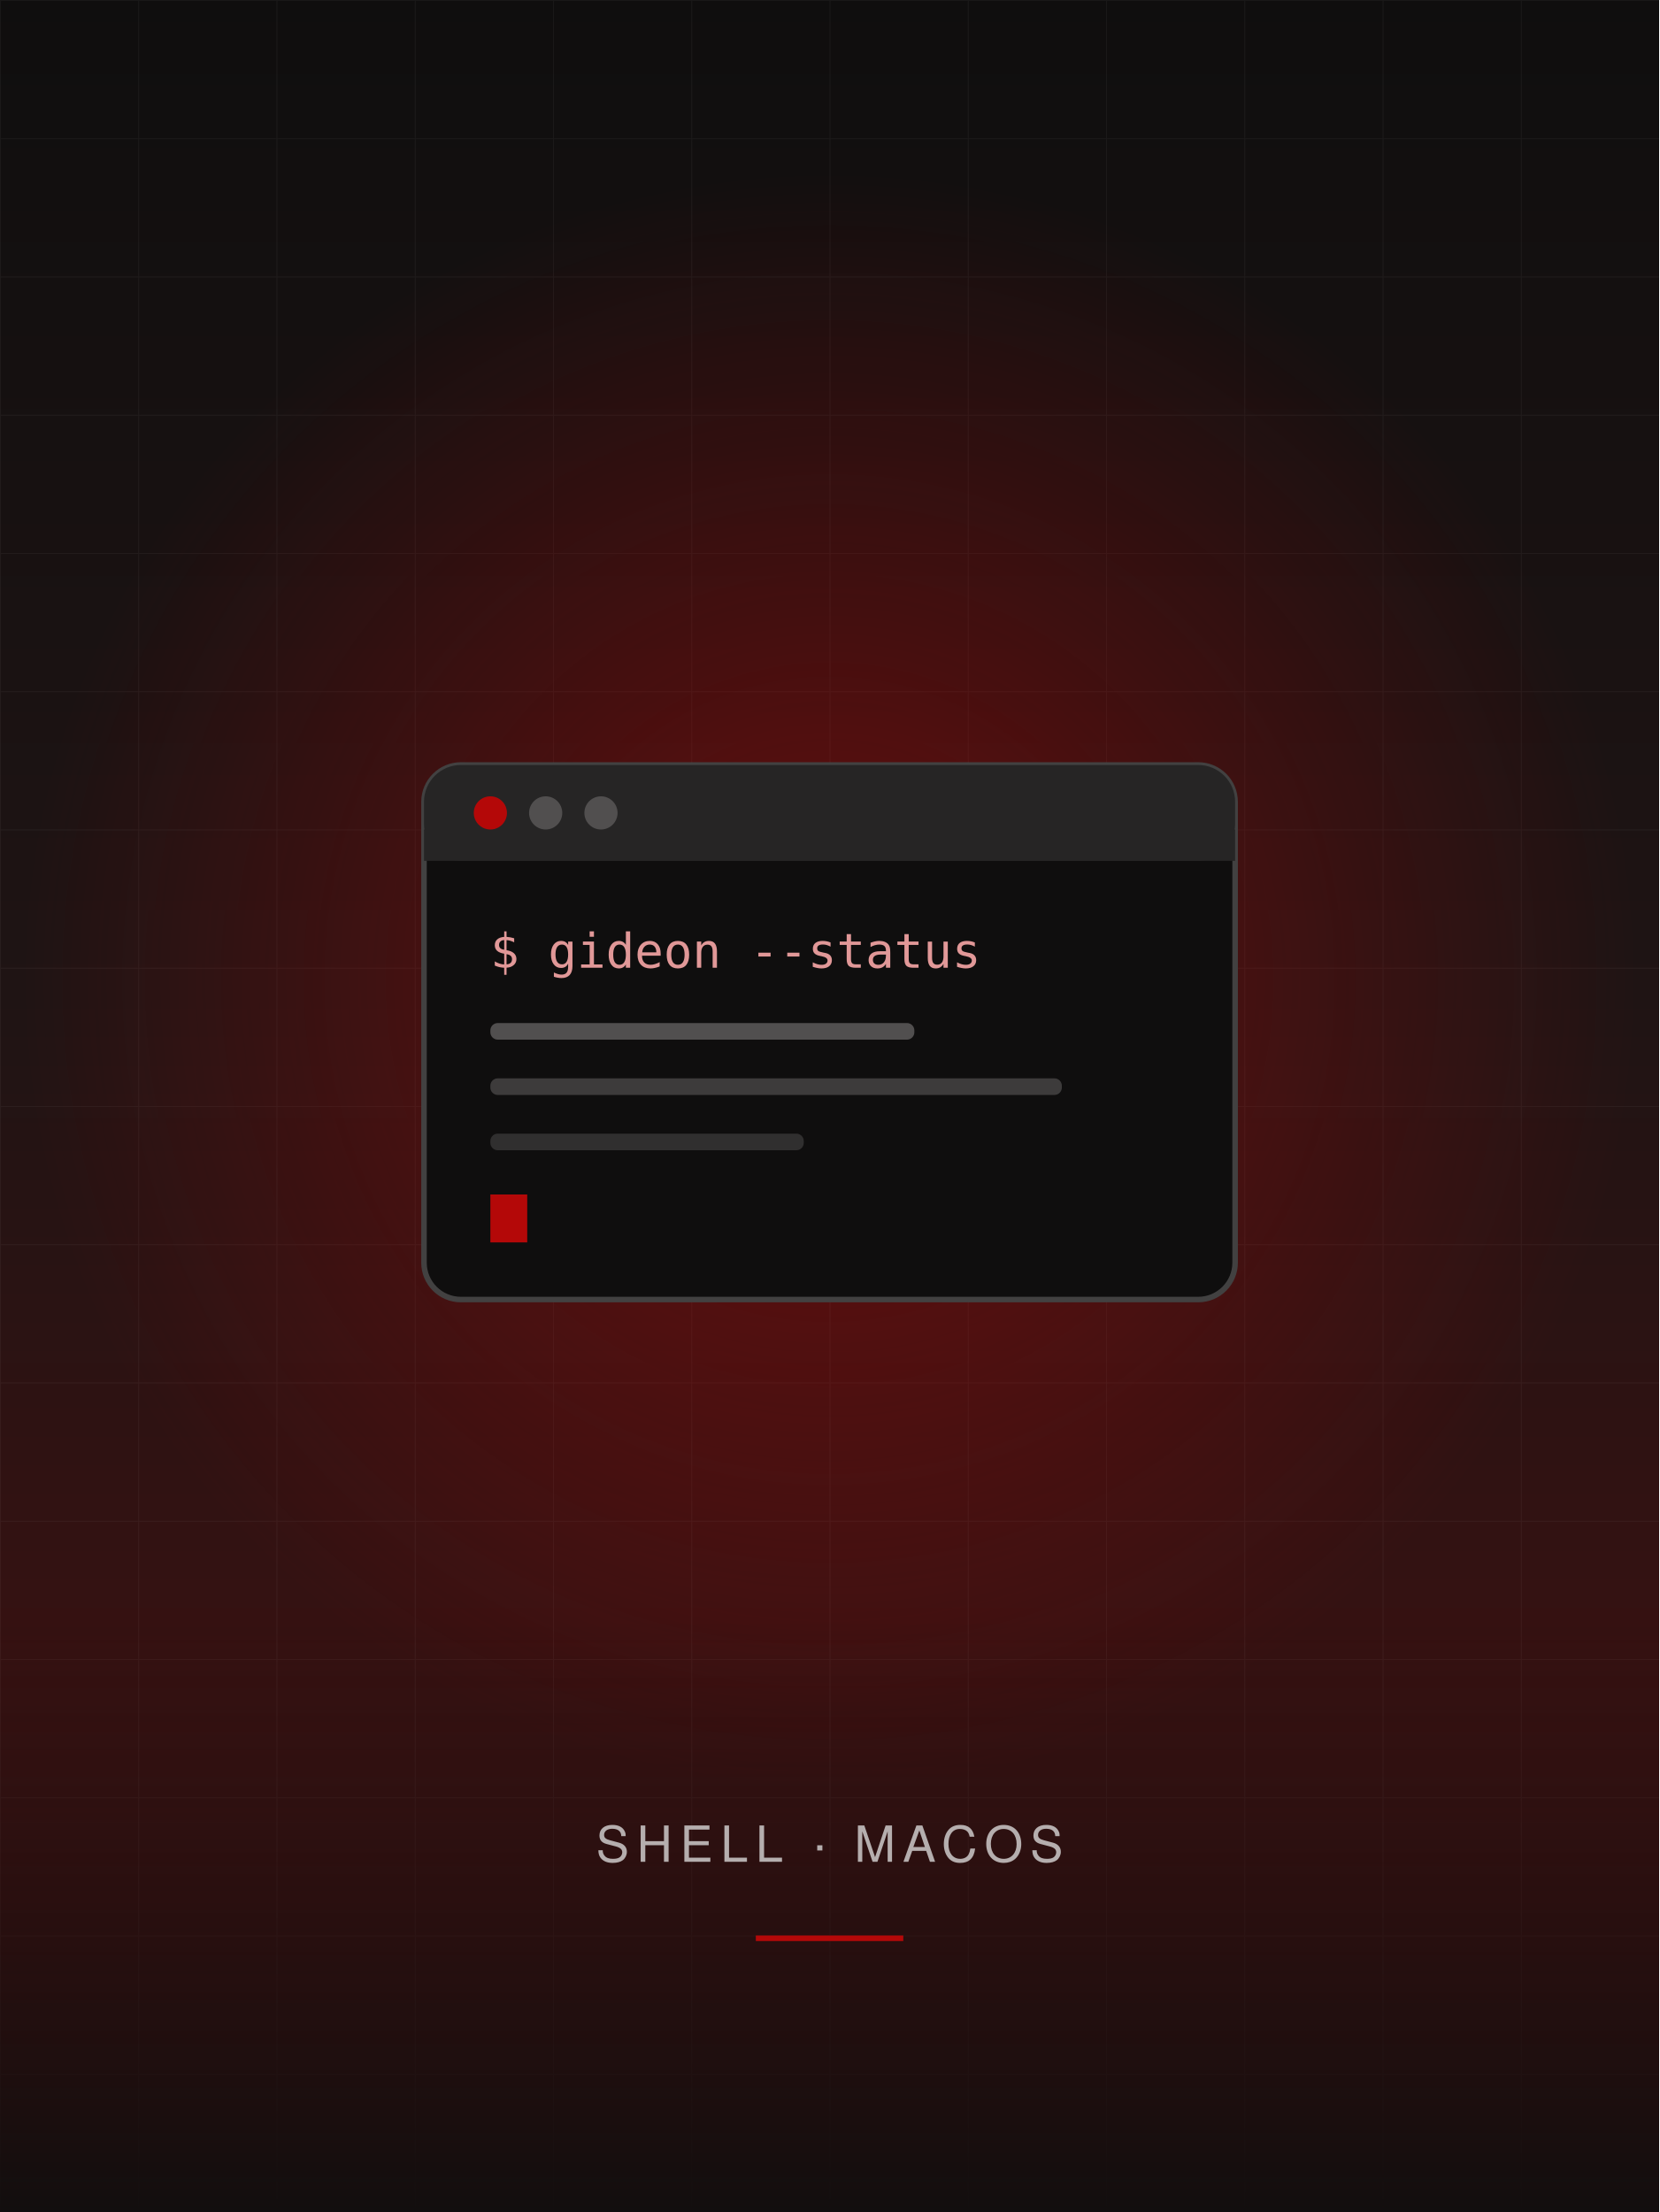
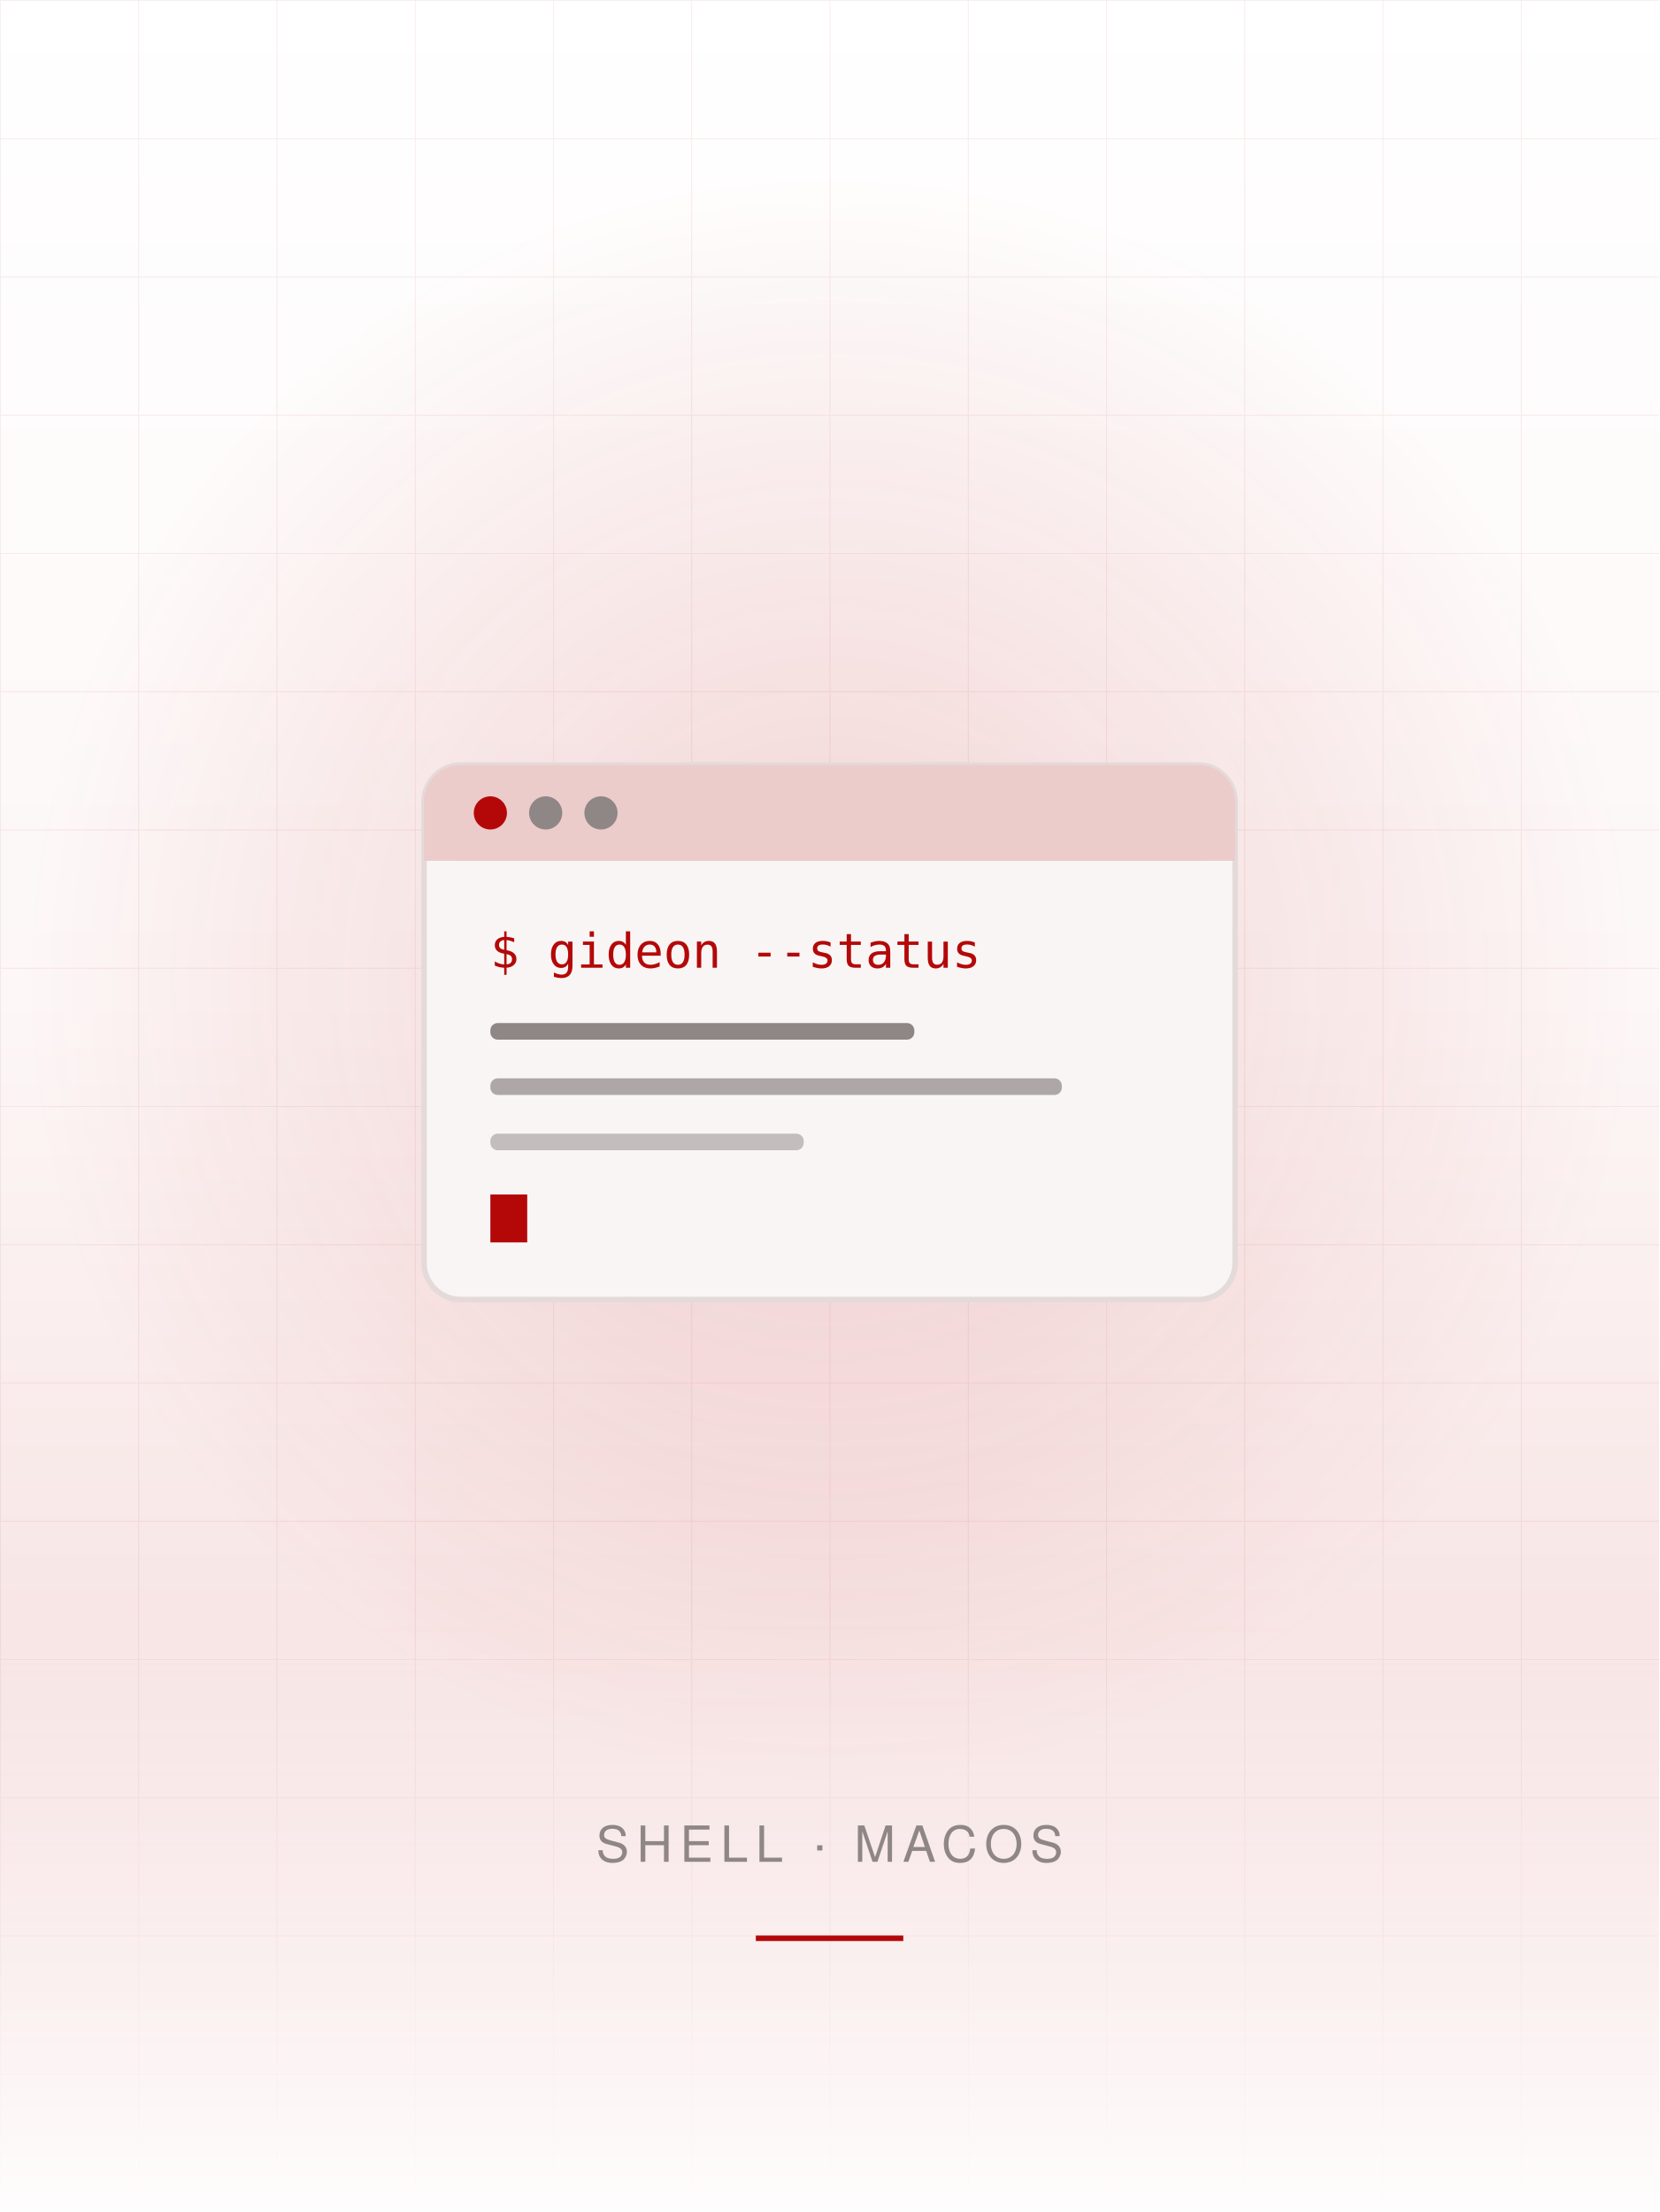
<svg xmlns="http://www.w3.org/2000/svg" viewBox="0 0 900 1200" width="900" height="1200" role="img" aria-label="Asistente para macOS">
  <defs>
    <linearGradient id="fondo" x1="0" y1="0" x2="0" y2="1">
-       <stop offset="0%" stop-color="#0f0e0e" />
-       <stop offset="45%" stop-color="#1f1414" />
-       <stop offset="100%" stop-color="#4a0f0f" />
+       <stop offset="0%" stop-color="#ffffff" />
+       <stop offset="45%" stop-color="#fdf7f7" />
+       <stop offset="100%" stop-color="#f3d5d5" />
    </linearGradient>
    <radialGradient id="halo" cx="50%" cy="47%" r="46%">
-       <stop offset="0%" stop-color="#b40808" stop-opacity="0.5" />
+       <stop offset="0%" stop-color="#b40808" stop-opacity="0.16" />
      <stop offset="100%" stop-color="#b40808" stop-opacity="0" />
    </radialGradient>
    <linearGradient id="pie" x1="0" y1="0" x2="0" y2="1">
-       <stop offset="0%" stop-color="#0f0e0e" stop-opacity="0" />
-       <stop offset="100%" stop-color="#0f0e0e" stop-opacity="0.95" />
+       <stop offset="0%" stop-color="#ffffff" stop-opacity="0" />
+       <stop offset="100%" stop-color="#ffffff" stop-opacity="0.95" />
    </linearGradient>
    <pattern id="rejilla" width="75" height="75" patternUnits="userSpaceOnUse">
-       <path d="M75 0H0V75" fill="none" stroke="#f9f5f5" stroke-opacity="0.045" stroke-width="1" />
+       <path d="M75 0H0V75" fill="none" stroke="#b40808" stroke-opacity="0.07" stroke-width="1" />
    </pattern>
  </defs>
  <rect width="900" height="1200" fill="url(#fondo)" />
  <rect width="900" height="1200" fill="url(#rejilla)" />
  <circle cx="450" cy="560" r="470" fill="url(#halo)" />
  <g>
-     <rect x="230" y="415" width="440" height="290" rx="20" fill="#0f0e0e" stroke="#424141" stroke-width="3" />
-     <rect x="230" y="415" width="440" height="52" rx="20" fill="#262525" />
-     <rect x="230" y="450" width="440" height="17" fill="#262525" />
+     <rect x="230" y="415" width="440" height="290" rx="20" fill="#f9f5f5" stroke="#e4dada" stroke-width="3" />
+     <rect x="230" y="415" width="440" height="52" rx="20" fill="#eccbcb" />
+     <rect x="230" y="450" width="440" height="17" fill="#eccbcb" />
    <circle cx="266" cy="441" r="9" fill="#b40808" />
-     <circle cx="296" cy="441" r="9" fill="#514f4f" />
-     <circle cx="326" cy="441" r="9" fill="#514f4f" />
-     <text x="266" y="525" font-family="'SF Mono', Menlo, monospace" font-size="26" fill="#e19898">$ gideon --status</text>
-     <rect x="266" y="555" width="230" height="9" rx="4" fill="#514f4f" />
-     <rect x="266" y="585" width="310" height="9" rx="4" fill="#514f4f" opacity="0.7" />
-     <rect x="266" y="615" width="170" height="9" rx="4" fill="#514f4f" opacity="0.5" />
+     <circle cx="296" cy="441" r="9" fill="#8f8686" />
+     <circle cx="326" cy="441" r="9" fill="#8f8686" />
+     <text x="266" y="525" font-family="'SF Mono', Menlo, monospace" font-size="26" fill="#b40808">$ gideon --status</text>
+     <rect x="266" y="555" width="230" height="9" rx="4" fill="#8f8686" />
+     <rect x="266" y="585" width="310" height="9" rx="4" fill="#8f8686" opacity="0.7" />
+     <rect x="266" y="615" width="170" height="9" rx="4" fill="#8f8686" opacity="0.5" />
    <rect x="266" y="648" width="20" height="26" fill="#b40808" />
  </g>
  <rect x="0" y="880" width="900" height="320" fill="url(#pie)" />
-   <text x="450" y="1010" text-anchor="middle" font-family="Helvetica, Arial, sans-serif" font-size="27" letter-spacing="4" fill="#b5aeae">SHELL · MACOS</text>
+   <text x="450" y="1010" text-anchor="middle" font-family="Helvetica, Arial, sans-serif" font-size="27" letter-spacing="4" fill="#8f8686">SHELL · MACOS</text>
  <rect x="410" y="1050" width="80" height="3" fill="#b40808" />
</svg>
